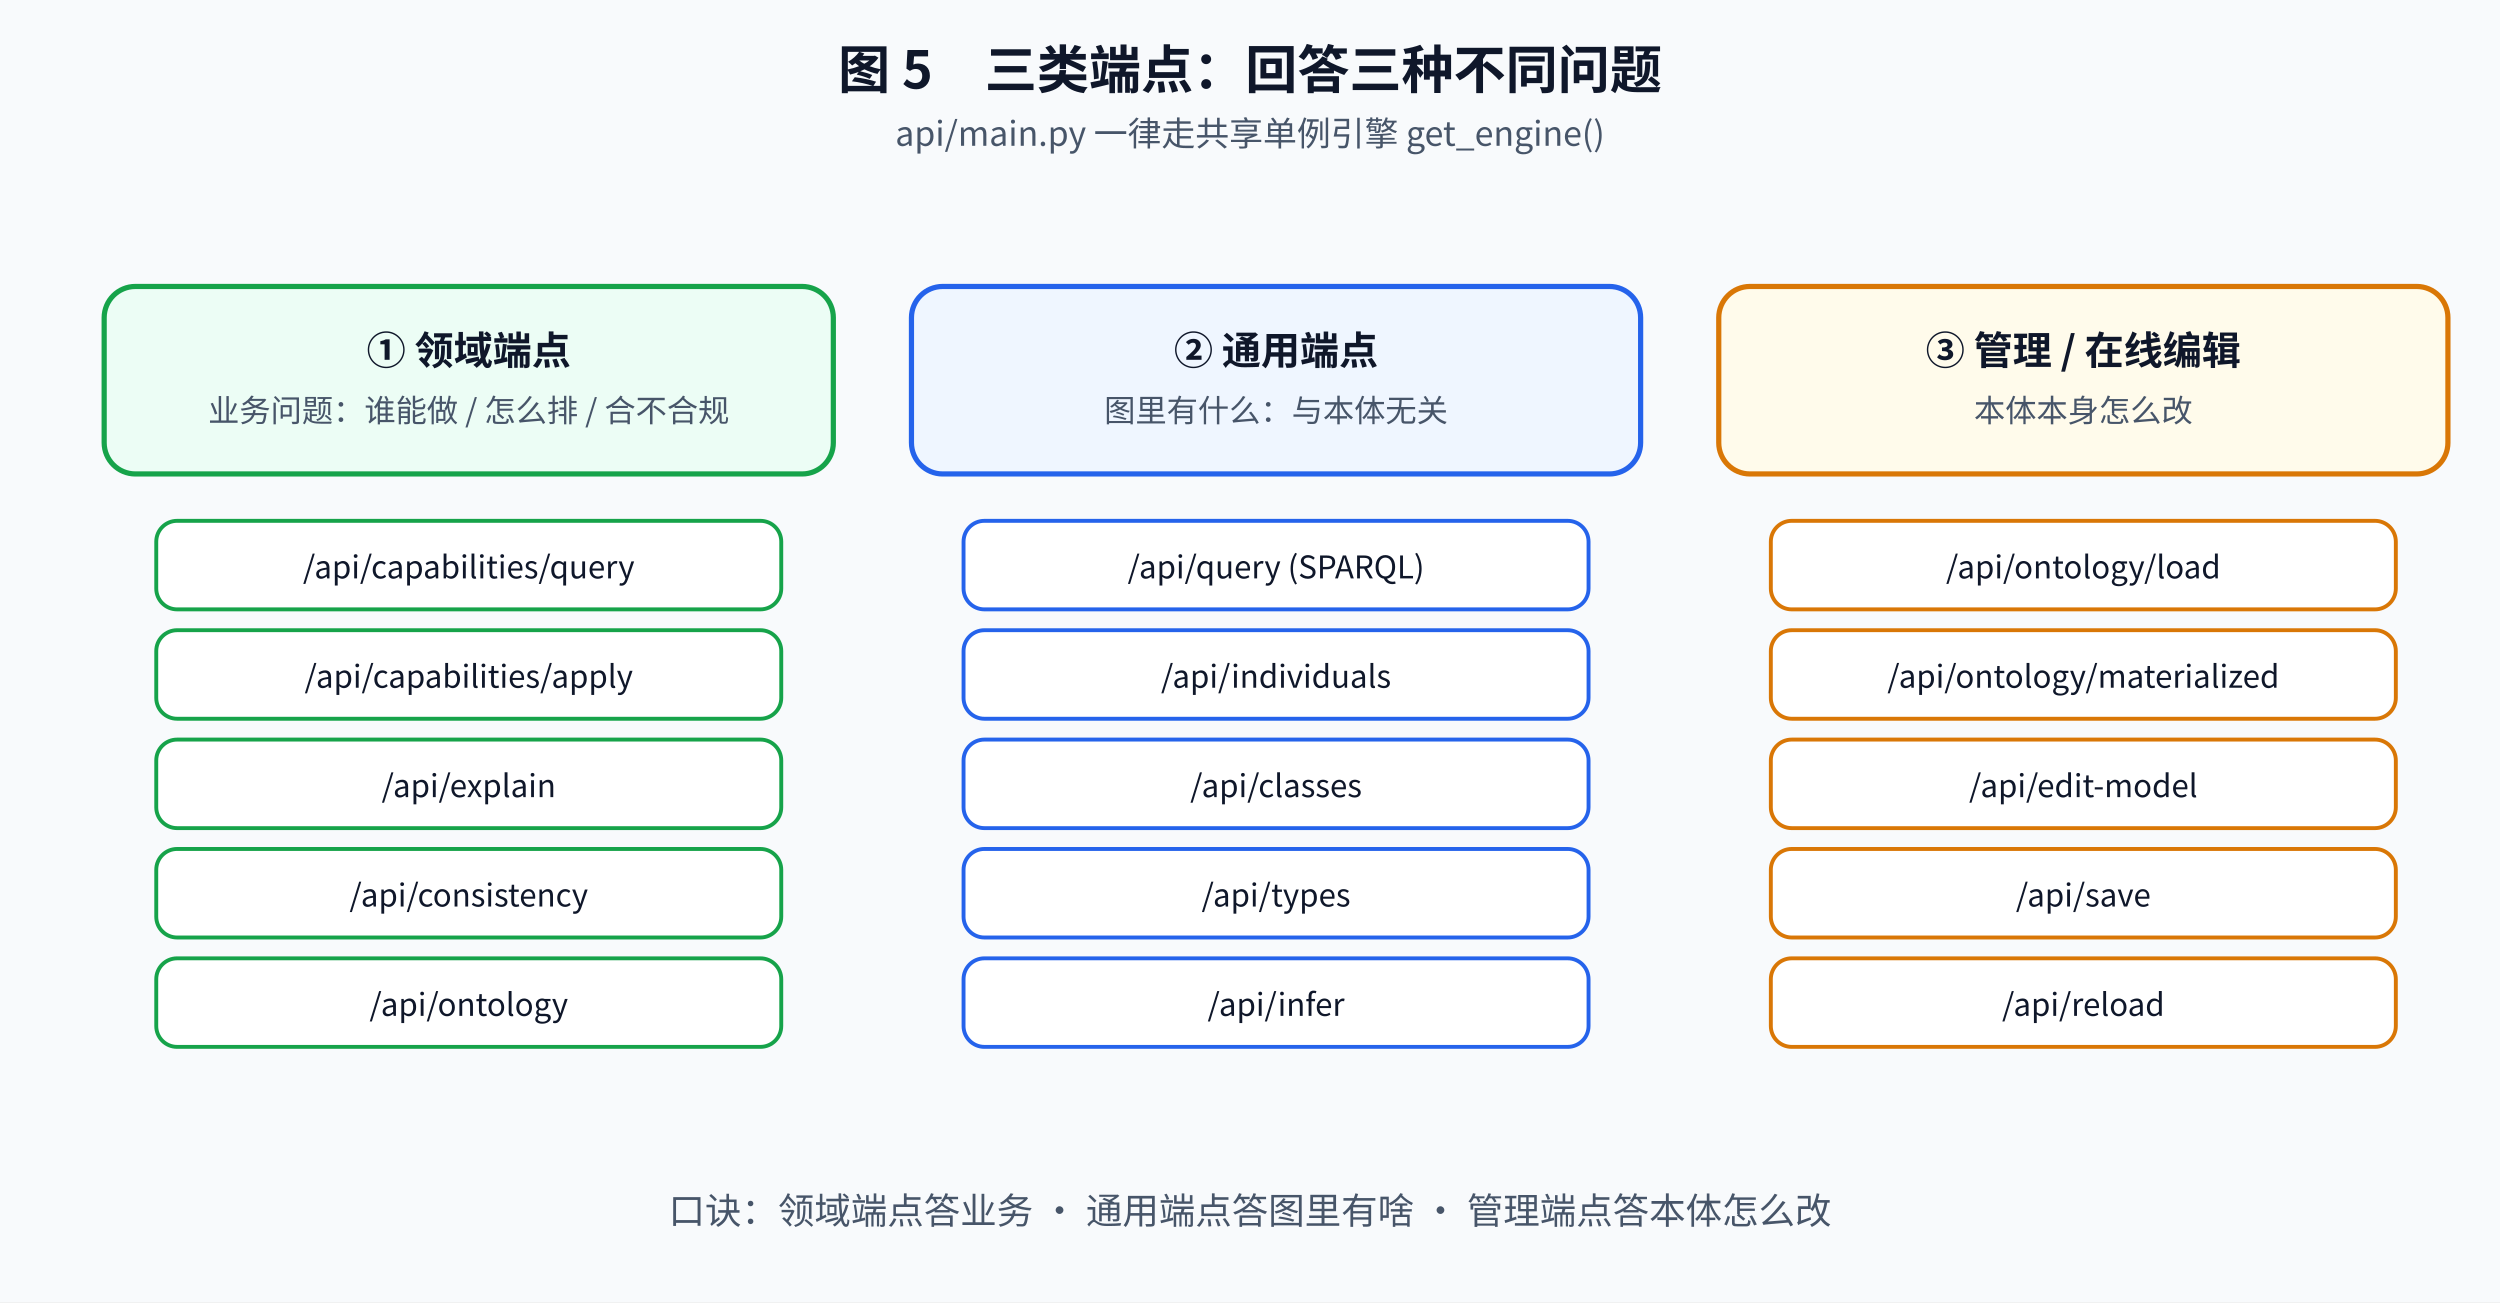
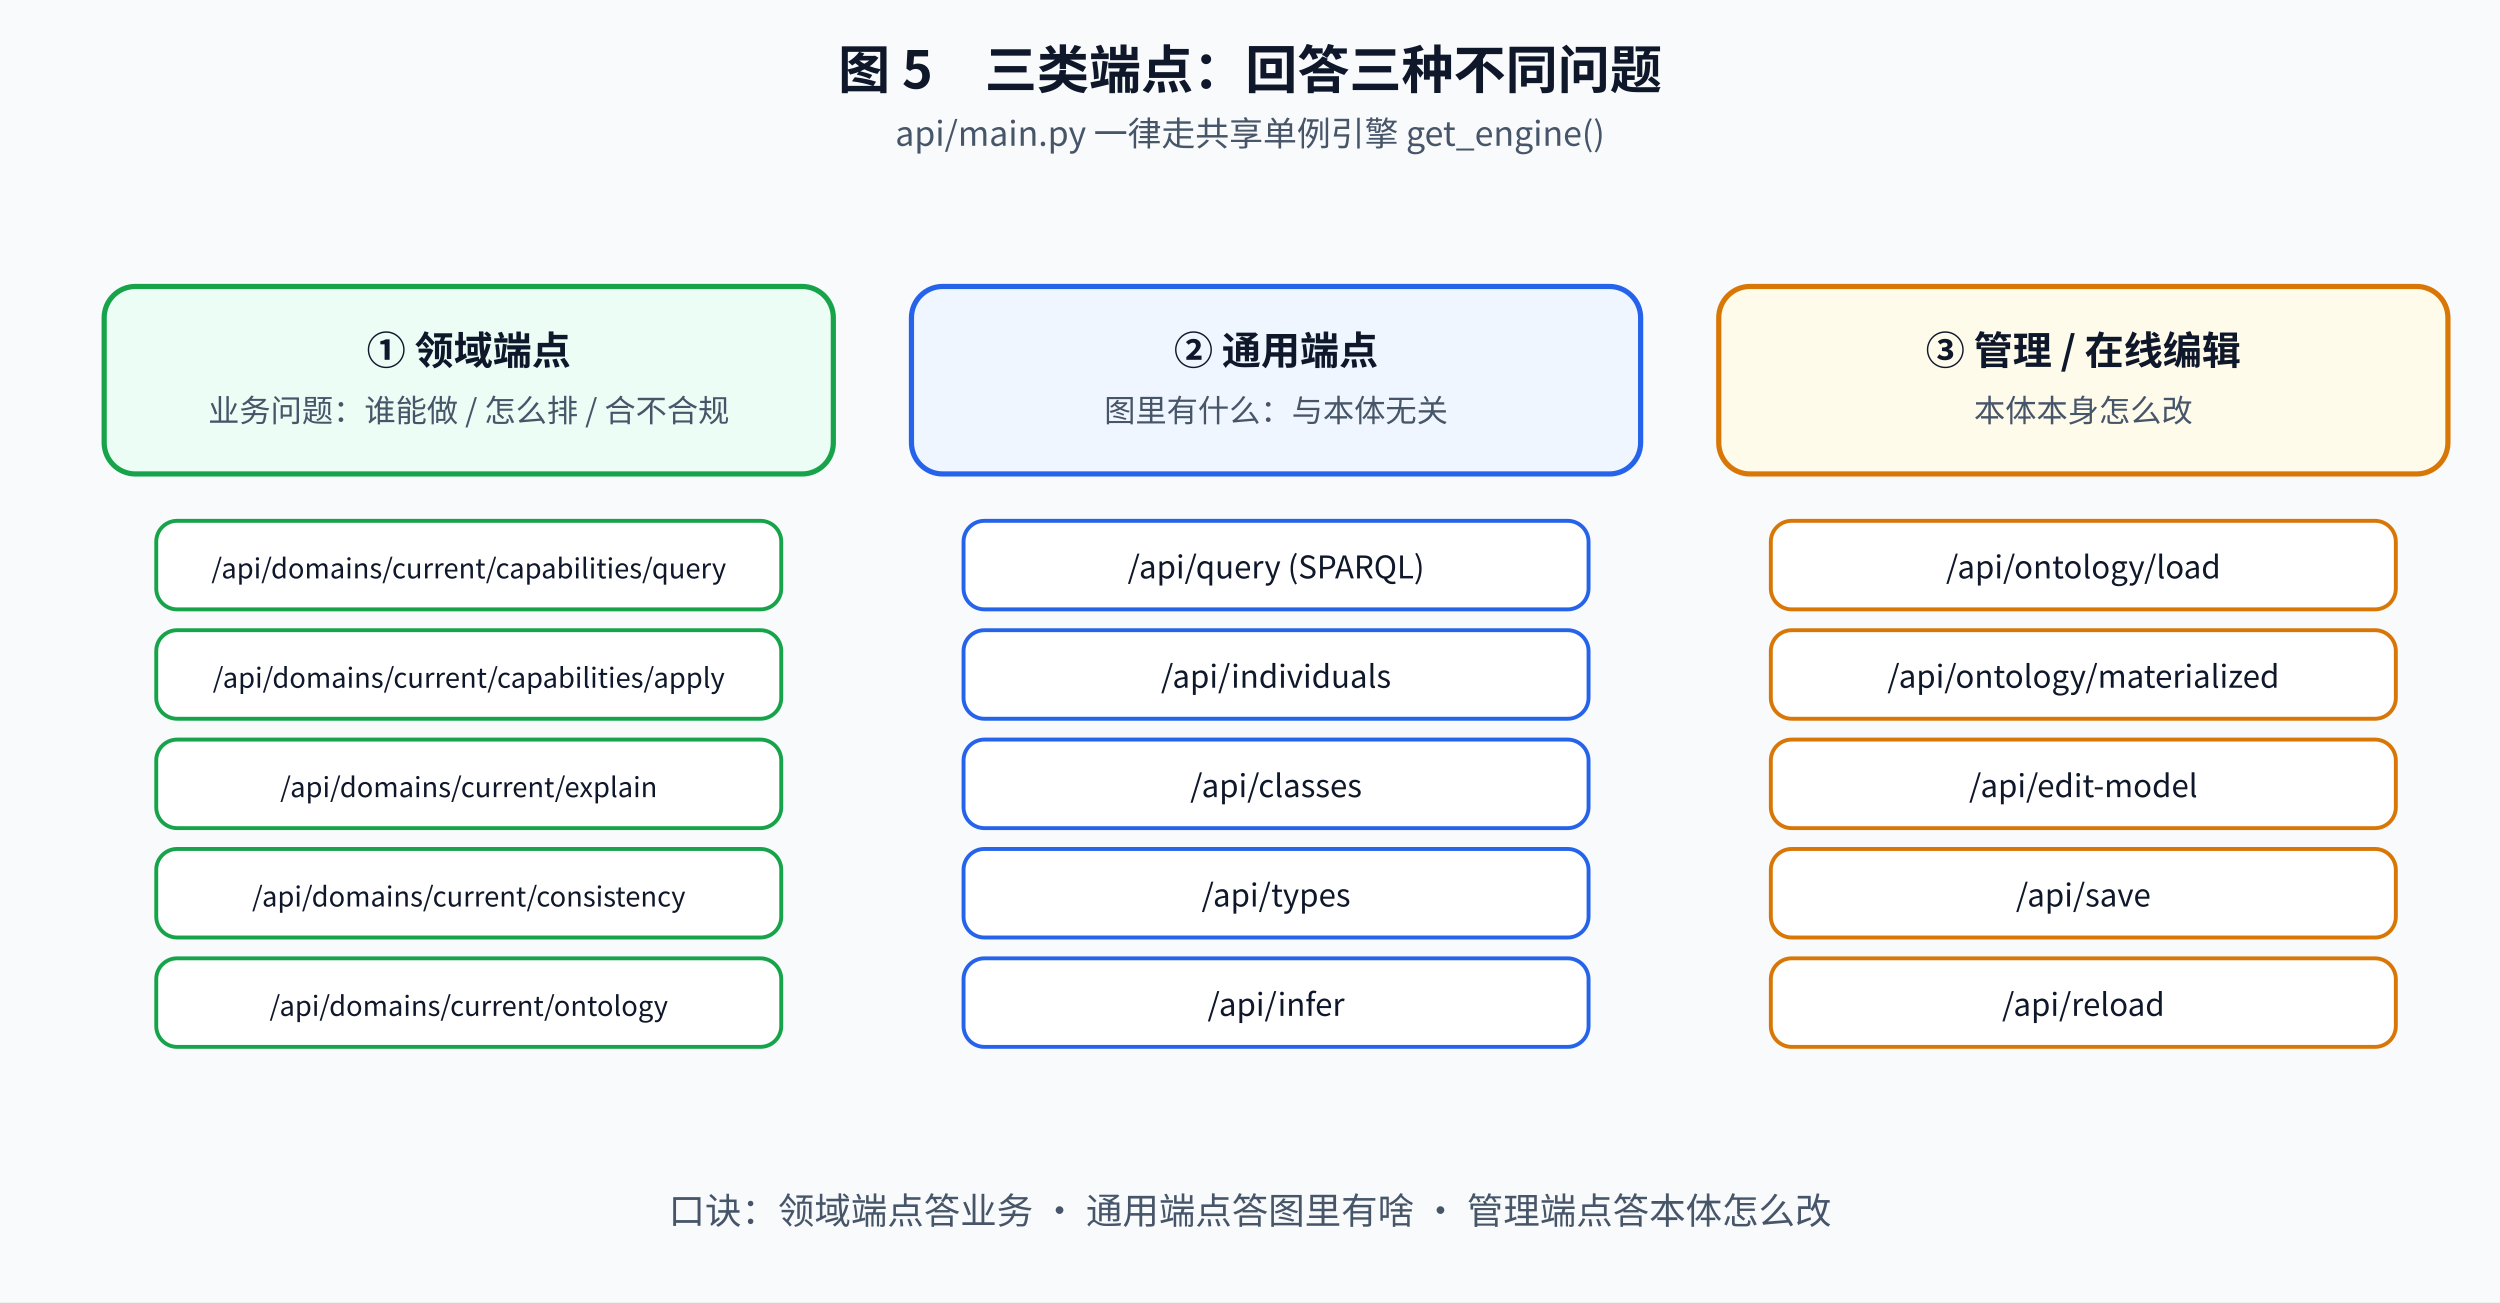
<svg xmlns="http://www.w3.org/2000/svg" viewBox="0 0 960 500" font-family="'PingFang SC','Microsoft YaHei','Noto Sans CJK SC','Hiragino Sans GB',sans-serif">
  <rect x="0" y="0" width="960" height="500" fill="#f8fafc" />
  <text x="480" y="34" font-family="'PingFang SC','Microsoft YaHei','Noto Sans CJK SC','Hiragino Sans GB',sans-serif" font-size="20" font-weight="800" fill="#0f172a" text-anchor="middle">图 5　三类端点：回答三种不同问题</text>
  <text x="480" y="56" font-family="'PingFang SC','Microsoft YaHei','Noto Sans CJK SC','Hiragino Sans GB',sans-serif" font-size="13" fill="#475569" text-anchor="middle">api/main.py 一律走共享单例引擎 get_engine()</text>
  <rect x="40" y="110" width="280" height="72" rx="12" fill="#ecfdf5" stroke="#16a34a" stroke-width="2" />
  <text x="180.0" y="140" font-family="'PingFang SC','Microsoft YaHei','Noto Sans CJK SC','Hiragino Sans GB',sans-serif" font-size="15" font-weight="700" fill="#0f172a" text-anchor="middle">① 领域端点</text>
  <text x="180.0" y="162.0" font-family="'PingFang SC','Microsoft YaHei','Noto Sans CJK SC','Hiragino Sans GB',sans-serif" font-size="12" font-weight="400" fill="#475569" text-anchor="middle">业务问题：谁能做 / 怎么排 / 合不合规</text>
  <rect x="60" y="200" width="240" height="34" rx="8" fill="#ffffff" stroke="#16a34a" stroke-width="1.5" />
-   <text x="180.0" y="222.1" font-family="'PingFang SC','Microsoft YaHei','Noto Sans CJK SC','Hiragino Sans GB',sans-serif" font-size="12" font-weight="400" fill="#0f172a" text-anchor="middle">/api/capabilities/query</text>
+   <text x="180.0" y="222.1" font-family="'PingFang SC','Microsoft YaHei','Noto Sans CJK SC','Hiragino Sans GB',sans-serif" font-size="10.5" font-weight="400" fill="#0f172a" text-anchor="middle">/api/domains/current/capabilities/query</text>
  <rect x="60" y="242" width="240" height="34" rx="8" fill="#ffffff" stroke="#16a34a" stroke-width="1.5" />
-   <text x="180.0" y="264.1" font-family="'PingFang SC','Microsoft YaHei','Noto Sans CJK SC','Hiragino Sans GB',sans-serif" font-size="12" font-weight="400" fill="#0f172a" text-anchor="middle">/api/capabilities/apply</text>
+   <text x="180.0" y="264.1" font-family="'PingFang SC','Microsoft YaHei','Noto Sans CJK SC','Hiragino Sans GB',sans-serif" font-size="10.5" font-weight="400" fill="#0f172a" text-anchor="middle">/api/domains/current/capabilities/apply</text>
  <rect x="60" y="284" width="240" height="34" rx="8" fill="#ffffff" stroke="#16a34a" stroke-width="1.5" />
-   <text x="180.0" y="306.1" font-family="'PingFang SC','Microsoft YaHei','Noto Sans CJK SC','Hiragino Sans GB',sans-serif" font-size="12" font-weight="400" fill="#0f172a" text-anchor="middle">/api/explain</text>
+   <text x="180.0" y="306.1" font-family="'PingFang SC','Microsoft YaHei','Noto Sans CJK SC','Hiragino Sans GB',sans-serif" font-size="10.5" font-weight="400" fill="#0f172a" text-anchor="middle">/api/domains/current/explain</text>
  <rect x="60" y="326" width="240" height="34" rx="8" fill="#ffffff" stroke="#16a34a" stroke-width="1.5" />
-   <text x="180.0" y="348.1" font-family="'PingFang SC','Microsoft YaHei','Noto Sans CJK SC','Hiragino Sans GB',sans-serif" font-size="12" font-weight="400" fill="#0f172a" text-anchor="middle">/api/consistency</text>
+   <text x="180.0" y="348.1" font-family="'PingFang SC','Microsoft YaHei','Noto Sans CJK SC','Hiragino Sans GB',sans-serif" font-size="10.5" font-weight="400" fill="#0f172a" text-anchor="middle">/api/domains/current/consistency</text>
  <rect x="60" y="368" width="240" height="34" rx="8" fill="#ffffff" stroke="#16a34a" stroke-width="1.5" />
-   <text x="180.0" y="390.1" font-family="'PingFang SC','Microsoft YaHei','Noto Sans CJK SC','Hiragino Sans GB',sans-serif" font-size="12" font-weight="400" fill="#0f172a" text-anchor="middle">/api/ontology</text>
+   <text x="180.0" y="390.1" font-family="'PingFang SC','Microsoft YaHei','Noto Sans CJK SC','Hiragino Sans GB',sans-serif" font-size="10.5" font-weight="400" fill="#0f172a" text-anchor="middle">/api/domains/current/ontology</text>
  <rect x="350" y="110" width="280" height="72" rx="12" fill="#eff6ff" stroke="#2563eb" stroke-width="2" />
  <text x="490.0" y="140" font-family="'PingFang SC','Microsoft YaHei','Noto Sans CJK SC','Hiragino Sans GB',sans-serif" font-size="15" font-weight="700" fill="#0f172a" text-anchor="middle">② 通用端点</text>
  <text x="490.0" y="162.0" font-family="'PingFang SC','Microsoft YaHei','Noto Sans CJK SC','Hiragino Sans GB',sans-serif" font-size="12" font-weight="400" fill="#475569" text-anchor="middle">图里有什么：与本体无关</text>
  <rect x="370" y="200" width="240" height="34" rx="8" fill="#ffffff" stroke="#2563eb" stroke-width="1.5" />
  <text x="490.0" y="222.1" font-family="'PingFang SC','Microsoft YaHei','Noto Sans CJK SC','Hiragino Sans GB',sans-serif" font-size="12" font-weight="400" fill="#0f172a" text-anchor="middle">/api/query (SPARQL)</text>
  <rect x="370" y="242" width="240" height="34" rx="8" fill="#ffffff" stroke="#2563eb" stroke-width="1.5" />
  <text x="490.0" y="264.1" font-family="'PingFang SC','Microsoft YaHei','Noto Sans CJK SC','Hiragino Sans GB',sans-serif" font-size="12" font-weight="400" fill="#0f172a" text-anchor="middle">/api/individuals</text>
  <rect x="370" y="284" width="240" height="34" rx="8" fill="#ffffff" stroke="#2563eb" stroke-width="1.5" />
  <text x="490.0" y="306.1" font-family="'PingFang SC','Microsoft YaHei','Noto Sans CJK SC','Hiragino Sans GB',sans-serif" font-size="12" font-weight="400" fill="#0f172a" text-anchor="middle">/api/classes</text>
  <rect x="370" y="326" width="240" height="34" rx="8" fill="#ffffff" stroke="#2563eb" stroke-width="1.5" />
  <text x="490.0" y="348.1" font-family="'PingFang SC','Microsoft YaHei','Noto Sans CJK SC','Hiragino Sans GB',sans-serif" font-size="12" font-weight="400" fill="#0f172a" text-anchor="middle">/api/types</text>
  <rect x="370" y="368" width="240" height="34" rx="8" fill="#ffffff" stroke="#2563eb" stroke-width="1.5" />
  <text x="490.0" y="390.1" font-family="'PingFang SC','Microsoft YaHei','Noto Sans CJK SC','Hiragino Sans GB',sans-serif" font-size="12" font-weight="400" fill="#0f172a" text-anchor="middle">/api/infer</text>
  <rect x="660" y="110" width="280" height="72" rx="12" fill="#fffbeb" stroke="#d97706" stroke-width="2" />
  <text x="800.0" y="140" font-family="'PingFang SC','Microsoft YaHei','Noto Sans CJK SC','Hiragino Sans GB',sans-serif" font-size="15" font-weight="700" fill="#0f172a" text-anchor="middle">③ 管理 / 在线编辑</text>
  <text x="800.0" y="162.0" font-family="'PingFang SC','Microsoft YaHei','Noto Sans CJK SC','Hiragino Sans GB',sans-serif" font-size="12" font-weight="400" fill="#475569" text-anchor="middle">本体本身怎么改</text>
  <rect x="680" y="200" width="240" height="34" rx="8" fill="#ffffff" stroke="#d97706" stroke-width="1.5" />
  <text x="800.0" y="222.1" font-family="'PingFang SC','Microsoft YaHei','Noto Sans CJK SC','Hiragino Sans GB',sans-serif" font-size="12" font-weight="400" fill="#0f172a" text-anchor="middle">/api/ontology/load</text>
  <rect x="680" y="242" width="240" height="34" rx="8" fill="#ffffff" stroke="#d97706" stroke-width="1.5" />
  <text x="800.0" y="264.1" font-family="'PingFang SC','Microsoft YaHei','Noto Sans CJK SC','Hiragino Sans GB',sans-serif" font-size="12" font-weight="400" fill="#0f172a" text-anchor="middle">/api/ontology/materialized</text>
  <rect x="680" y="284" width="240" height="34" rx="8" fill="#ffffff" stroke="#d97706" stroke-width="1.5" />
  <text x="800.0" y="306.1" font-family="'PingFang SC','Microsoft YaHei','Noto Sans CJK SC','Hiragino Sans GB',sans-serif" font-size="12" font-weight="400" fill="#0f172a" text-anchor="middle">/api/edit-model</text>
  <rect x="680" y="326" width="240" height="34" rx="8" fill="#ffffff" stroke="#d97706" stroke-width="1.5" />
  <text x="800.0" y="348.1" font-family="'PingFang SC','Microsoft YaHei','Noto Sans CJK SC','Hiragino Sans GB',sans-serif" font-size="12" font-weight="400" fill="#0f172a" text-anchor="middle">/api/save</text>
  <rect x="680" y="368" width="240" height="34" rx="8" fill="#ffffff" stroke="#d97706" stroke-width="1.5" />
  <text x="800.0" y="390.1" font-family="'PingFang SC','Microsoft YaHei','Noto Sans CJK SC','Hiragino Sans GB',sans-serif" font-size="12" font-weight="400" fill="#0f172a" text-anchor="middle">/api/reload</text>
  <text x="480" y="470" font-family="'PingFang SC','Microsoft YaHei','Noto Sans CJK SC','Hiragino Sans GB',sans-serif" font-size="14" fill="#475569" text-anchor="middle">口诀：领域端点答业务 · 通用端点答图里有啥 · 管理端点答本体怎么改</text>
</svg>
